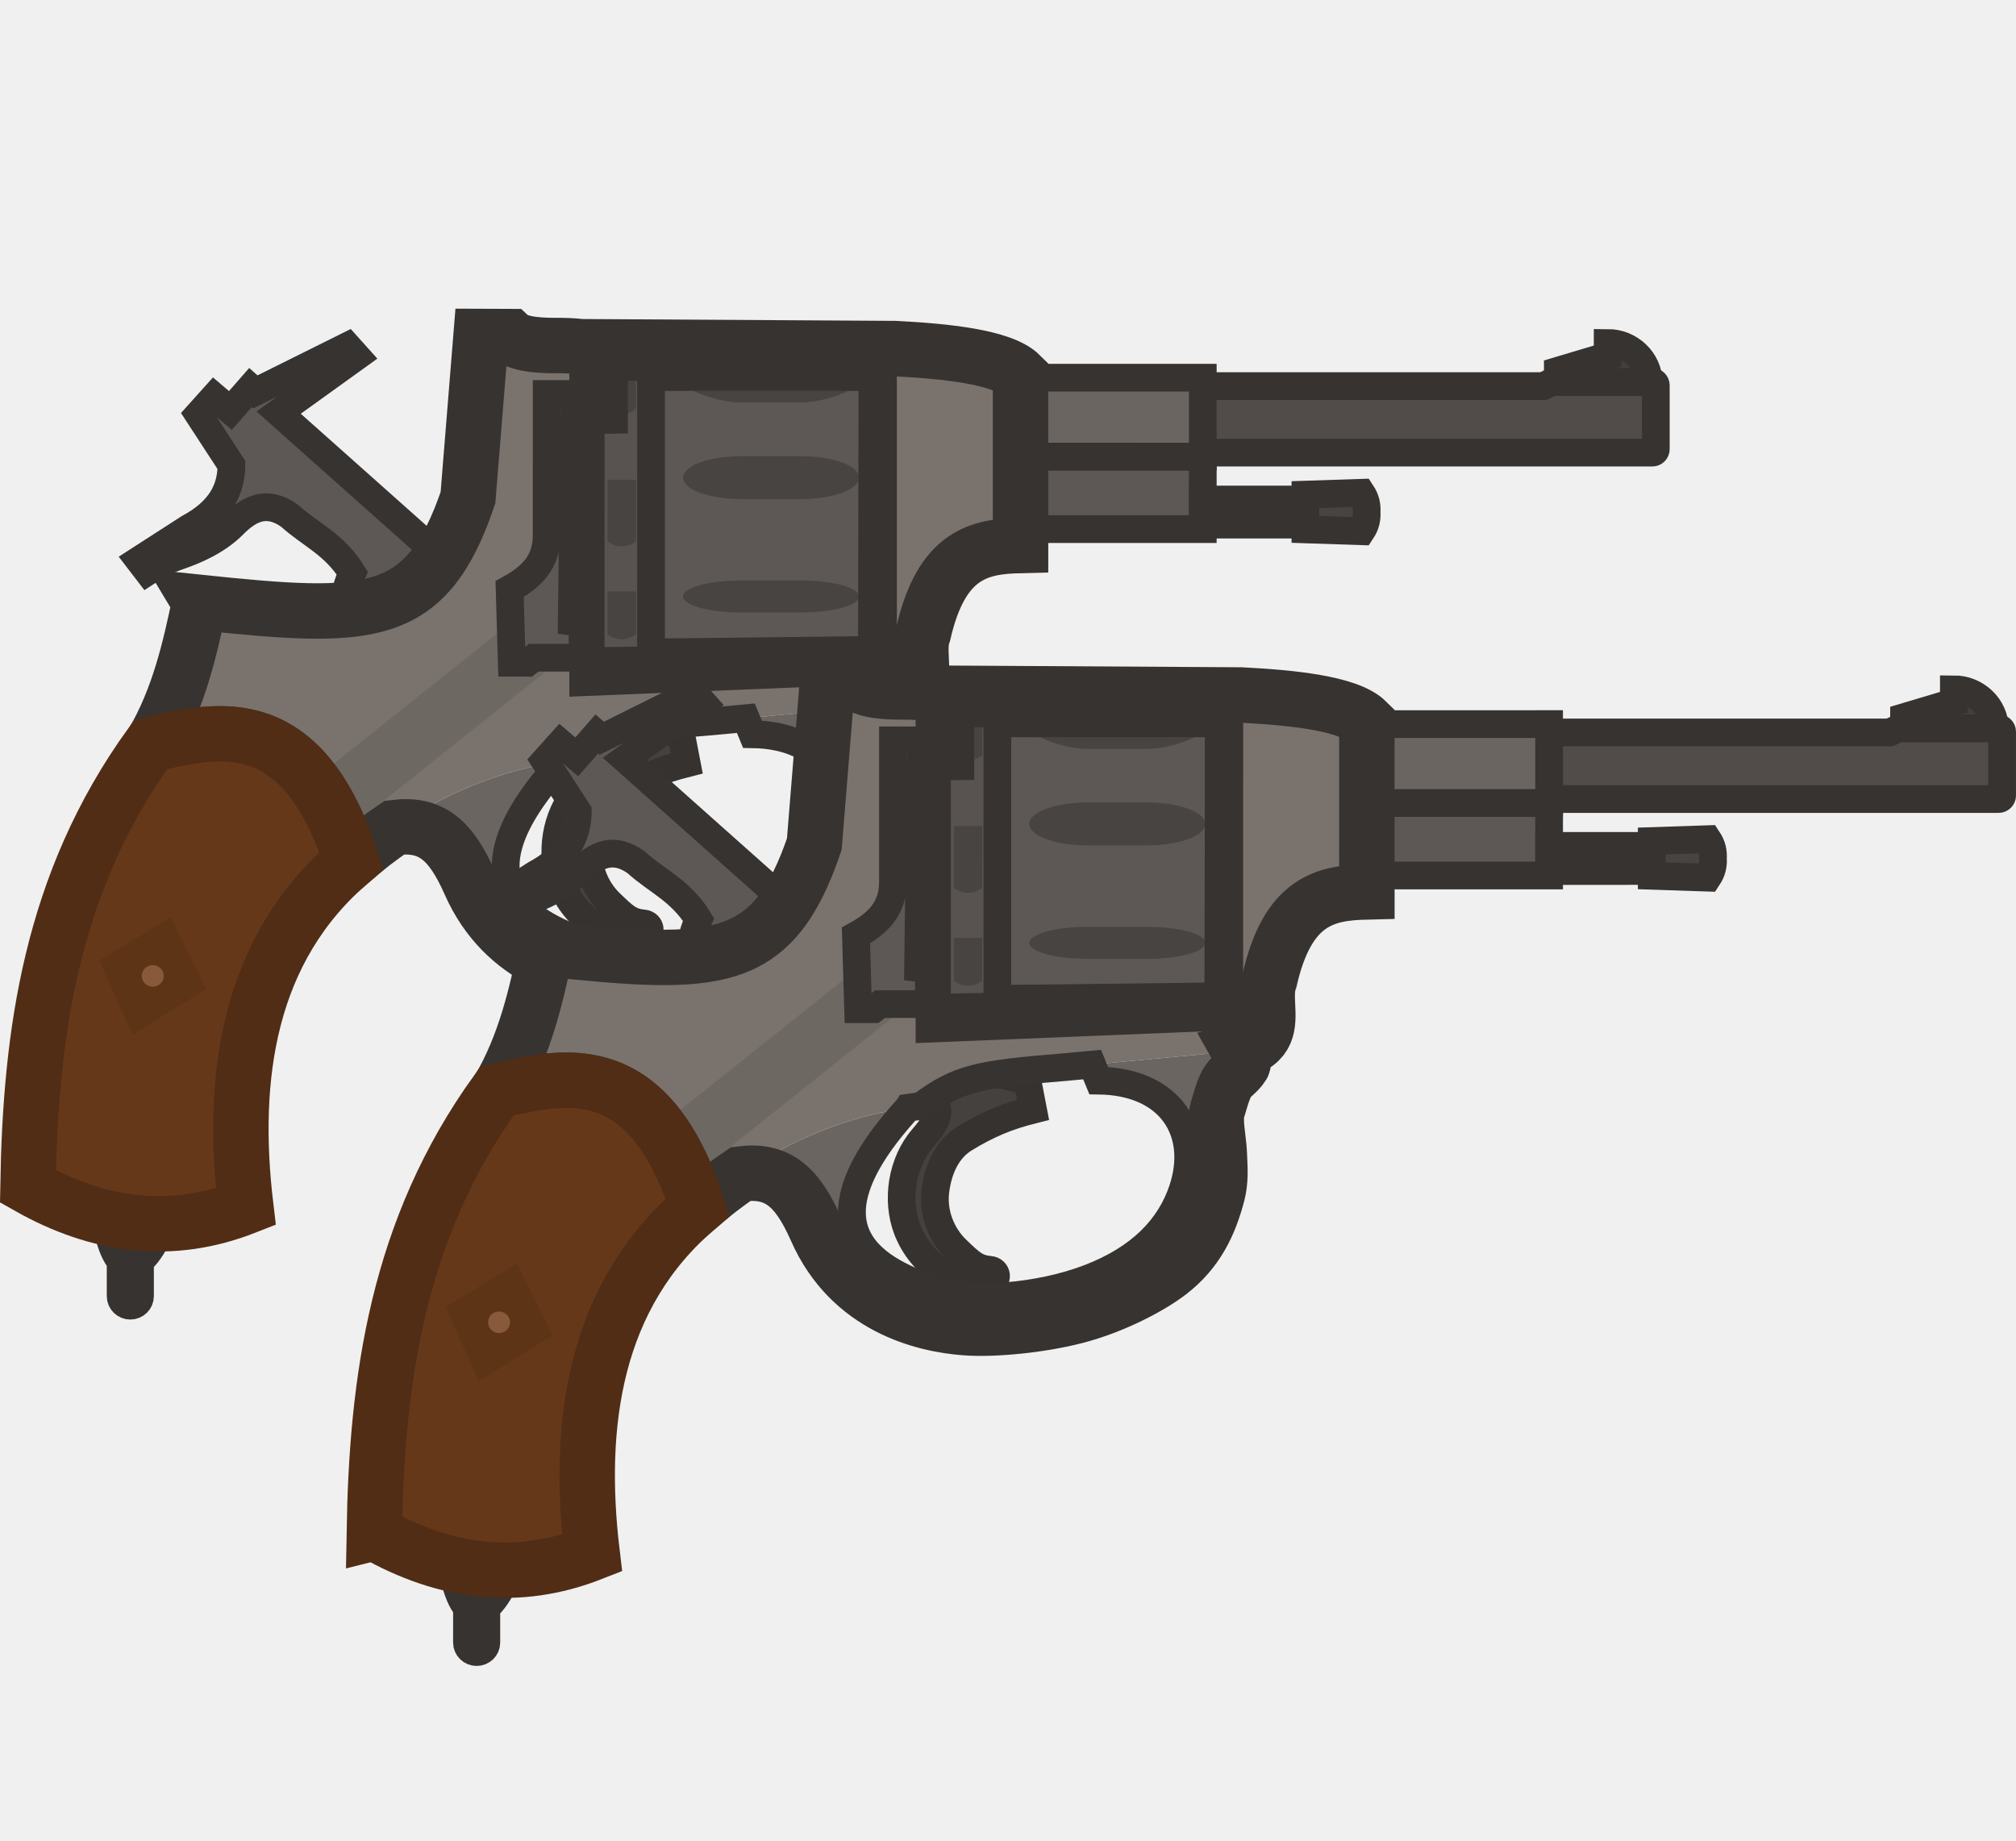
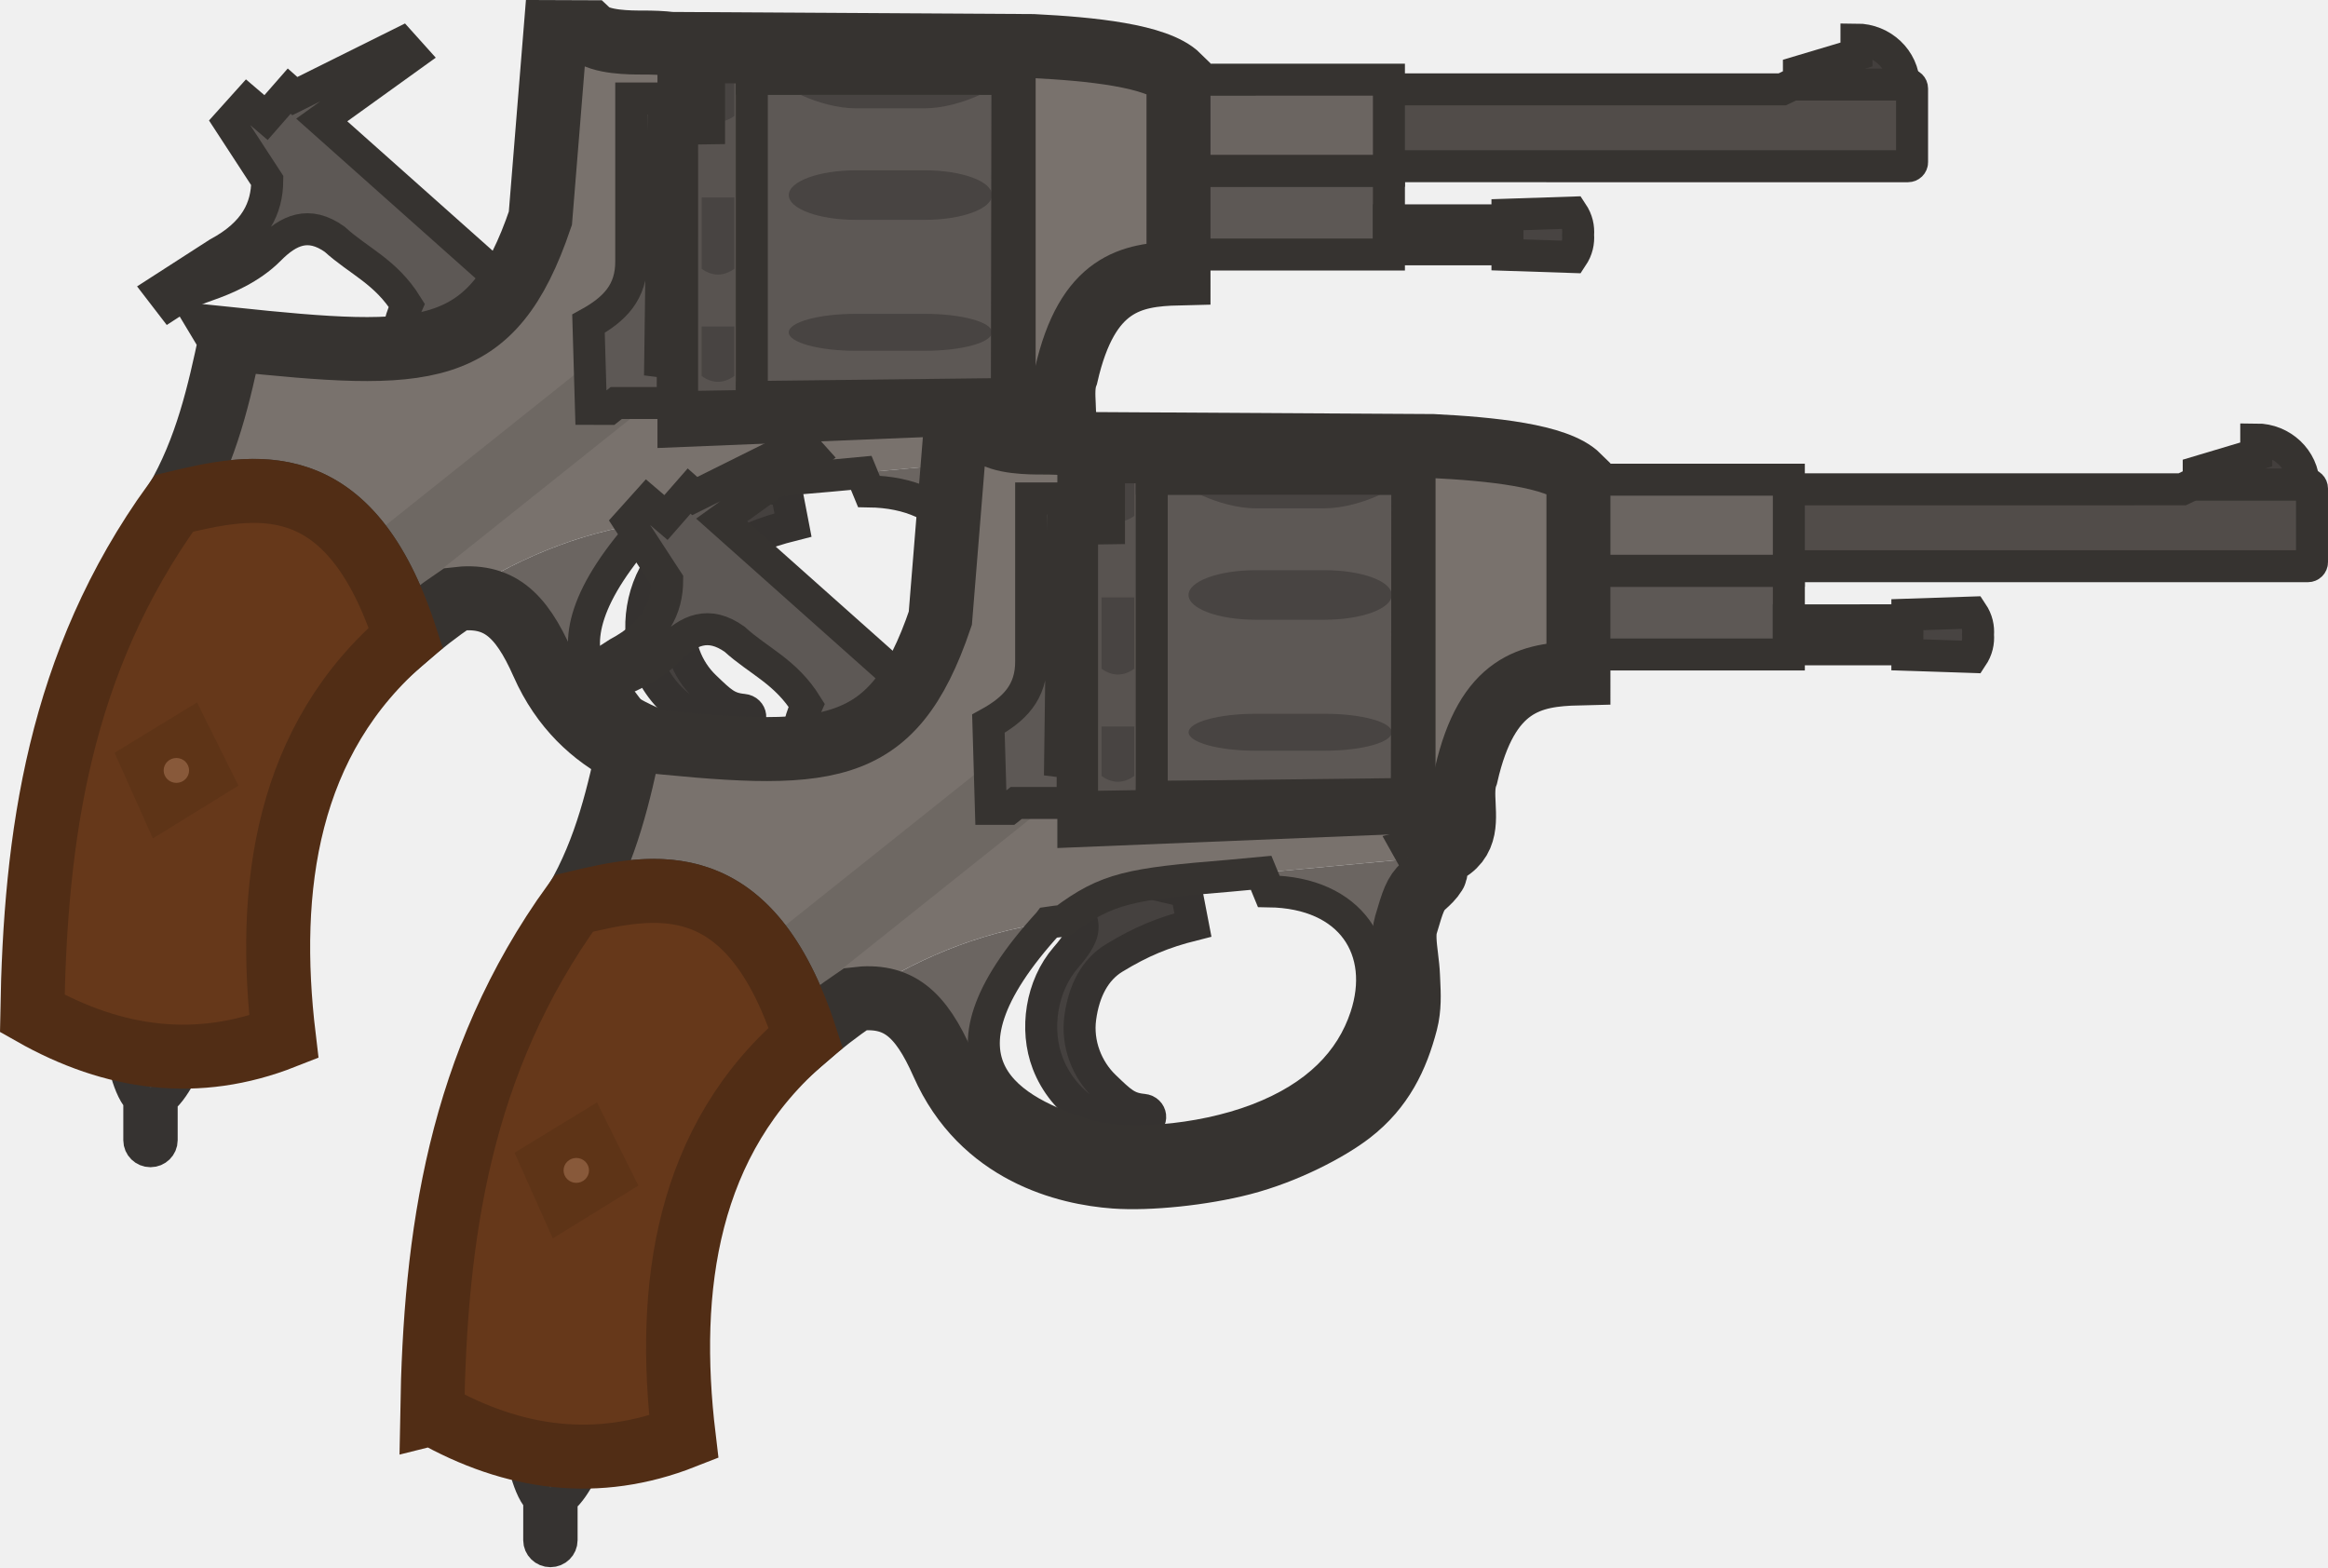
- <svg xmlns="http://www.w3.org/2000/svg" width="120.49" height="110" viewBox="0 0 120.49 110" fill="none" version="1.1" id="svg60">
-   <g clip-path="url(#clip0_1485_351)" id="g60" transform="rotate(30,55.25787,53.25702)">
+ <svg xmlns="http://www.w3.org/2000/svg" width="120.49" height="81.12" viewBox="0 0 120.49 81.12" fill="none" version="1.1" id="svg60">
+   <g clip-path="url(#clip0_1485_351)" id="g60" transform="rotate(30,89.68381,44.03262)">
    <path d="M 40.005,31.805 79.822,8.817 C 79.923,8.758 79.959,8.631 79.902,8.532 L 77.994,5.227 C 77.937,5.128 77.808,5.095 77.707,5.153 L 72.525,8.146 72.198,8.624 38.016,28.359 Z" fill="#514c49" stroke="#363330" stroke-width="1.656" stroke-miterlimit="3.994" stroke-linecap="round" id="path1" />
    <path fill-rule="evenodd" clip-rule="evenodd" d="m 27.529,58.328 c 1.652,-0.331 4.922,-2.038 4.922,-2.038 0.912,-0.262 1.44,-0.073 1.726,0.315 0.293,0.398 0.274,0.996 0.1,1.897 -0.369,1.908 0.469,4.029 1.923,5.206 1.748,1.416 4.309,1.623 5.898,0.183 0.325,-0.295 -0.016,-0.746 -0.414,-0.563 -0.754,0.346 -1.177,0.238 -2.336,-0.049 -1.223,-0.303 -2.347,-1.191 -2.862,-2.444 -0.541,-1.314 -0.587,-2.547 -0.032,-3.562 0.793,-1.449 1.55,-2.428 2.675,-3.52 l -1.15,-1.328 -8.426,2.554 z" fill="#45413f" stroke="#353230" stroke-width="1.656" stroke-miterlimit="3.994" stroke-linecap="round" id="path2" />
    <path d="M 18.331,58.801 C 17.492,57.252 16.316,55.899 16.129,53.897 14.31,52.926 12.838,53.169 11.192,52.806 9.543,52.648 8.888,53.591 8.533,54.944 8.179,56.296 7.3,57.44 6.674,58.164 6.049,58.888 5.827,59.264 5.49,59.935 L 4.703,59.61 6.324,56.456 c 1.163,-1.874 1.027,-3.302 0.328,-4.537 l -3.225,-1.637 0.293,-1.386 1.247,0.231 0.353,-1.785 0.382,0.078 3.4,-5.126 0.787,0.257 -2.363,5.242 15.493,3.203 z" fill="#5d5855" stroke="#363330" stroke-width="1.656" stroke-miterlimit="3.994" stroke-linecap="round" id="path3" />
    <path fill-rule="evenodd" clip-rule="evenodd" d="M 10.872,68.661 C 10.885,65.517 9.997,62.685 9.115,59.978 18.413,55.826 21.392,54.191 19.87,46.54 l -4.143,-8.734 1.522,-0.871 c 0.771,0.171 2.119,-0.607 2.616,-0.894 0.497,-0.287 0.906,-0.505 1.348,-0.695 l 16.28,-9.272 c 2.641,-1.353 5.811,-2.792 7.313,-2.395 l 5.093,8.821 c -2.08,1.268 -3.851,2.774 -2.405,7.458 0.077,0.493 0.37,0.949 0.663,1.404 0.61,0.947 1.219,1.894 -0.117,3.184 l -8.533,6.049 c -4.244,2.938 -5.179,3.721 -6.296,6.329 -4.2,3.056 -6.956,7.342 -8.525,11.9 C 17.739,62.554 13.993,65.806 10.973,68.663 Z M 46.499,43.058 37.329,27.175 21.8,36.113 31.348,52.651 Z" fill="#79726d" id="path4" />
    <path d="m 23.393,67.734 c -1.124,-0.874 -2.158,-1.486 -3.115,-1.887 l 6.055,-15.44 3.369,1.24 z" fill="#6e6863" id="path5" />
    <path d="M 27.502,45.983 43.02,37.023 40.706,33.015 25.188,41.975 Z" fill="#484442" id="path6" />
    <path d="M 40.21,32.167 39.463,32.12 37.474,28.674 37.807,28.004 Z" fill="#45413f" id="path7" />
    <path fill-rule="evenodd" clip-rule="evenodd" d="m 47.249,27.898 2.166,3.752 9.427,-5.443 -2.167,-3.753 z" fill="#5d5855" stroke="#363330" stroke-width="1.656" stroke-miterlimit="3.994" stroke-linecap="round" id="path8" />
    <path fill-rule="evenodd" clip-rule="evenodd" d="m 47.248,27.896 -2.358,-4.083 9.427,-5.443 2.358,4.084 z" fill="#6b6561" stroke="#363330" stroke-width="1.656" stroke-miterlimit="3.994" stroke-linecap="round" id="path9" />
    <path d="M 72.821,7.978 77.524,5.263 C 76.855,4.158 75.383,3.809 74.234,4.471 l 0.387,0.671 -2.134,2.259 z" fill="#433f3d" stroke="#363330" stroke-width="1.656" stroke-miterlimit="3.994" stroke-linecap="round" id="path10" />
    <path d="m 63.272,21.607 0.75,1.299 -5.316,3.069 -0.75,-1.299 z" fill="#534e4b" stroke="#363330" stroke-width="1.656" stroke-miterlimit="3.994" stroke-linecap="round" id="path11" />
    <path fill-rule="evenodd" clip-rule="evenodd" d="M 31.108,51.336 34.203,49.481 33.977,49.078 45.329,42.347 37.203,28.196 25.741,34.813 25.446,34.301 22.317,36.108 Z" fill="#585350" id="path12" />
    <path d="m 33.97,49.078 -8.236,-14.265 11.461,-6.617 8.236,14.265 z" fill="#5d5855" stroke="#363330" stroke-width="1.656" stroke-miterlimit="3.994" stroke-linecap="round" id="path13" />
    <path fill-rule="evenodd" clip-rule="evenodd" d="m 23.193,35.605 1.466,-0.847 1.256,2.176 c -0.28,0.625 -0.785,0.917 -1.466,0.847 z" fill="#484442" id="path14" />
    <path fill-rule="evenodd" clip-rule="evenodd" d="m 29.898,47.222 1.466,-0.847 1.28,2.217 c -0.28,0.625 -0.785,0.917 -1.466,0.847 z" fill="#484442" id="path15" />
    <path fill-rule="evenodd" clip-rule="evenodd" d="m 26.559,41.435 1.466,-0.847 1.846,3.197 c -0.28,0.625 -0.785,0.917 -1.466,0.847 z" fill="#484442" id="path16" />
    <path fill-rule="evenodd" clip-rule="evenodd" d="m 32.773,36.225 3.086,-1.782 c 1.668,-0.963 3.297,-1.244 3.652,-0.628 0.355,0.615 -0.702,1.885 -2.37,2.849 l -3.086,1.782 c -1.668,0.963 -3.297,1.244 -3.652,0.628 -0.355,-0.615 0.702,-1.885 2.37,-2.849 z" fill="#484442" id="path17" />
    <path d="m 39.572,40.878 -3.086,1.782 c -1.663,0.96 -2.797,2.109 -2.533,2.567 0.264,0.457 1.826,0.05 3.49,-0.911 l 3.086,-1.782 c 1.663,-0.96 2.797,-2.109 2.533,-2.567 -0.264,-0.457 -1.826,-0.05 -3.49,0.911 z" fill="#484442" id="path18" />
    <path fill-rule="evenodd" clip-rule="evenodd" d="m 36.619,28.819 c 0.628,-0.363 -0.702,1.885 -2.37,2.849 l -3.086,1.782 c -1.668,0.963 -4.281,0.991 -3.652,0.629 z" fill="#484442" id="path19" />
    <path d="m 63.124,21.355 1.039,1.8 2.956,-1.579 C 67.15,21.105 67.021,20.738 66.81,20.427 66.647,20.089 66.393,19.795 65.969,19.585 Z" fill="#484442" stroke="#363330" stroke-width="1.656" stroke-miterlimit="3.994" stroke-linecap="round" id="path20" />
    <path d="m 40.84,49.65 7.203,-5.105 c 0,0 0.611,0.363 0.604,0.633 -0.007,0.298 -0.091,0.559 -0.183,0.845 -0.183,0.567 -0.084,0.976 0.214,2.216 0.165,0.688 0.935,1.465 1.421,2.241 0.347,0.555 0.857,1.26 1.09,2.107 0.5,1.815 0.641,3.587 -0.147,5.506 -0.533,1.299 -1.866,3.428 -3.532,5.066 -1.522,1.497 -3.781,3.127 -5.364,3.894 -2.25,1.089 -6.562,2.369 -10.644,-0.615 -2.295,-1.678 -3.809,-1.965 -5.576,-0.63 1.538,-3.193 3.736,-6.128 6.692,-8.436 -2.169,9.831 3.319,9.393 7.138,8.579 1.909,-0.407 5.243,-2.606 7.313,-5.158 2.07,-2.553 2.679,-5.035 2.191,-7.394 -0.735,-3.545 -3.855,-5.212 -7.599,-3.117 z" fill="#6b6561" id="path21" />
    <path fill-rule="evenodd" clip-rule="evenodd" d="M 31.108,51.336 34.203,49.481 33.977,49.078 45.329,42.347 37.203,28.196 25.741,34.813 25.446,34.301 22.317,36.108 Z" stroke="#363330" stroke-width="1.656" stroke-miterlimit="3.994" stroke-linecap="round" id="path22" />
    <path d="M 24.704,96.432 C 23.789,96.168 22.498,94.541 22.498,94.541 l 3.285,-1.455 c 0,0 0.303,1.8 -0.079,2.762 l 1.053,1.824 c 0.156,0.271 0.059,0.62 -0.218,0.78 -0.277,0.16 -0.628,0.07 -0.785,-0.201 z" fill="#403d3a" stroke="#363331" stroke-width="1.656" stroke-miterlimit="3.994" id="path23" />
    <path d="m 9.115,59.978 c 0.882,2.707 1.77,5.54 1.757,8.684 l 0.101,8e-4 c 3.02,-2.857 6.767,-6.109 13.714,0.16 0.352,-1.024 0.763,-2.029 1.238,-3.014 1.767,-1.336 3.28,-1.048 5.576,0.63 4.082,2.984 8.393,1.704 10.643,0.615 1.583,-0.766 3.842,-2.397 5.364,-3.894 1.666,-1.637 2.998,-3.767 3.532,-5.065 0.788,-1.919 0.647,-3.69 0.147,-5.506 -0.198,-0.719 -0.595,-1.335 -0.923,-1.845 L 50.096,50.48 c -0.167,-0.267 -0.367,-0.533 -0.565,-0.796 l -0.003,-0.004 -0.002,-0.003 c -0.377,-0.501 -0.743,-0.989 -0.851,-1.439 l -8e-4,-0.003 c -0.296,-1.232 -0.396,-1.647 -0.213,-2.213 0.092,-0.285 0.176,-0.546 0.183,-0.844 0.002,-0.094 -0.07,-0.199 -0.165,-0.296 -0.179,-0.183 -0.439,-0.337 -0.439,-0.337 1.337,-1.29 0.727,-2.237 0.117,-3.184 l -10e-5,-2e-4 -2e-4,-3e-4 c -0.293,-0.455 -0.586,-0.91 -0.663,-1.403 -1.446,-4.684 0.325,-6.19 2.405,-7.458 l -5.093,-8.821 c -1.502,-0.397 -4.672,1.042 -7.313,2.395 l -16.28,9.272 c -0.443,0.189 -0.851,0.407 -1.348,0.695 -0.497,0.287 -1.845,1.065 -2.617,0.894 l -1.522,0.871 4.143,8.734 c 1.522,7.651 -1.457,9.286 -10.755,13.438 z" stroke="#363330" stroke-width="3.312" id="path24" />
    <path d="m 32.619,57.372 c 0.251,-0.2 0.333,-0.259 0.596,-0.449 1.116,-2.608 2.051,-3.391 6.295,-6.329 l 1.331,-0.943 0.821,0.632 c 3.744,-2.095 6.864,-0.428 7.599,3.117 0.489,2.358 -0.121,4.841 -2.191,7.394 -2.07,2.553 -5.404,4.751 -7.312,5.158 -3.82,0.814 -9.307,1.252 -7.138,-8.579 z" stroke="#363330" stroke-width="1.656" id="path25" />
    <path fill-rule="evenodd" clip-rule="evenodd" d="M 17.677,95.336 C 22.537,95.298 26.573,93.627 29.557,89.878 24.908,83.67 21.947,76.476 24.69,68.824 17.626,62.449 13.871,65.916 10.824,68.805 9.79,78.937 13.231,87.331 17.677,95.336 Z" fill="#66381a" stroke="#512d15" stroke-width="3.312" stroke-miterlimit="3.994" stroke-linecap="round" id="path26" />
    <path fill-rule="evenodd" clip-rule="evenodd" d="m 18.55,84.369 2.468,-4.581 -4.007,-2.658 -2.394,4.391 z" fill="#5e3417" id="path27" />
    <path d="m 18.166,81.271 c 0.315,-0.182 0.426,-0.579 0.248,-0.887 -0.178,-0.308 -0.578,-0.411 -0.892,-0.229 -0.315,0.182 -0.426,0.579 -0.248,0.887 0.178,0.308 0.577,0.411 0.892,0.229 z" fill="#88593a" id="path28" />
    <path d="m 46.5,43.056 -9.17,-15.883 -15.529,8.938 9.548,16.538 z" stroke="#363330" stroke-width="1.656" stroke-miterlimit="3.994" stroke-linecap="round" id="path29" />
    <path fill-rule="evenodd" clip-rule="evenodd" d="m 27.87,53.315 -0.8,0.461 -2.316,-3.754 c 0.798,-1.318 1.113,-2.522 0.295,-3.915 l -4.207,-7.286 3.488,-2.014 0.772,1.337 -2.035,1.215 5.875,10.493 0.949,-0.401 0.198,0.328 -0.321,0.202 0.813,1.418 -2.529,1.46 z" fill="#5d5855" stroke="#363330" stroke-width="1.656" stroke-miterlimit="3.994" stroke-linecap="round" id="path30" />
    <path d="M 68.283,39.385 108.1,16.397 c 0.101,-0.058 0.136,-0.186 0.079,-0.285 l -1.908,-3.305 c -0.057,-0.099 -0.185,-0.132 -0.286,-0.074 l -5.183,2.992 -0.327,0.479 -34.181,19.735 z" fill="#514c49" stroke="#363330" stroke-width="1.656" stroke-miterlimit="3.994" stroke-linecap="round" id="path31" />
    <path fill-rule="evenodd" clip-rule="evenodd" d="m 55.807,65.908 c 1.651,-0.331 4.922,-2.038 4.922,-2.038 0.912,-0.262 1.44,-0.073 1.726,0.315 0.293,0.398 0.274,0.996 0.1,1.897 -0.369,1.908 0.469,4.029 1.922,5.206 1.748,1.416 4.309,1.623 5.898,0.183 0.326,-0.295 -0.016,-0.746 -0.414,-0.563 -0.754,0.346 -1.177,0.238 -2.336,-0.049 -1.223,-0.303 -2.347,-1.191 -2.862,-2.444 -0.541,-1.314 -0.587,-2.547 -0.032,-3.562 0.793,-1.449 1.55,-2.428 2.675,-3.52 l -1.15,-1.328 -8.426,2.554 z" fill="#45413f" stroke="#353230" stroke-width="1.656" stroke-miterlimit="3.994" stroke-linecap="round" id="path32" />
    <path d="m 46.609,66.381 c -0.84,-1.549 -2.015,-2.902 -2.203,-4.904 -1.819,-0.972 -3.291,-0.728 -4.937,-1.091 -1.649,-0.158 -2.304,0.785 -2.659,2.138 -0.355,1.353 -1.234,2.496 -1.859,3.22 -0.625,0.724 -0.848,1.1 -1.184,1.771 L 32.98,67.19 34.601,64.035 c 1.163,-1.874 1.028,-3.302 0.328,-4.537 l -3.225,-1.637 0.293,-1.386 1.247,0.231 0.353,-1.785 0.382,0.078 3.4,-5.126 0.787,0.257 -2.363,5.242 15.493,3.203 z" fill="#5d5855" stroke="#363330" stroke-width="1.656" stroke-miterlimit="3.994" stroke-linecap="round" id="path33" />
    <path fill-rule="evenodd" clip-rule="evenodd" d="m 39.149,76.242 c 0.013,-3.144 -0.875,-5.977 -1.757,-8.684 9.298,-4.152 12.277,-5.787 10.755,-13.438 l -4.143,-8.734 1.522,-0.871 c 0.771,0.171 2.119,-0.607 2.616,-0.894 0.498,-0.287 0.906,-0.505 1.348,-0.695 l 16.28,-9.272 c 2.641,-1.353 5.811,-2.792 7.313,-2.395 l 5.093,8.821 c -2.08,1.268 -3.851,2.774 -2.405,7.457 0.077,0.493 0.37,0.949 0.663,1.404 0.61,0.947 1.219,1.894 -0.117,3.184 l -8.533,6.049 c -4.244,2.938 -5.179,3.721 -6.296,6.329 -4.2,3.056 -6.956,7.342 -8.525,11.9 -6.947,-6.269 -10.693,-3.017 -13.714,-0.16 z m 35.627,-25.603 -9.17,-15.883 -15.529,8.938 9.548,16.538 z" fill="#79726d" id="path34" />
    <path d="M 51.67,75.314 C 50.546,74.44 49.512,73.828 48.555,73.427 l 6.055,-15.441 3.369,1.24 z" fill="#6e6863" id="path35" />
    <path d="M 55.779,53.563 71.297,44.603 68.983,40.595 53.465,49.555 Z" fill="#484442" id="path36" />
    <path d="m 68.487,39.747 -0.747,-0.047 -1.989,-3.446 0.333,-0.67 z" fill="#45413f" id="path37" />
    <path fill-rule="evenodd" clip-rule="evenodd" d="m 75.526,35.478 2.166,3.752 9.427,-5.443 -2.167,-3.753 z" fill="#5d5855" stroke="#363330" stroke-width="1.656" stroke-miterlimit="3.994" stroke-linecap="round" id="path38" />
    <path fill-rule="evenodd" clip-rule="evenodd" d="m 75.525,35.477 -2.358,-4.083 9.427,-5.443 2.358,4.084 z" fill="#6b6561" stroke="#363330" stroke-width="1.656" stroke-miterlimit="3.994" stroke-linecap="round" id="path39" />
    <path d="m 101.091,15.558 4.703,-2.715 c -0.669,-1.105 -2.142,-1.454 -3.29,-0.791 l 0.387,0.671 -2.133,2.259 z" fill="#433f3d" stroke="#363330" stroke-width="1.656" stroke-miterlimit="3.994" stroke-linecap="round" id="path40" />
    <path d="m 91.549,29.187 0.75,1.299 -5.316,3.07 -0.75,-1.299 z" fill="#534e4b" stroke="#363330" stroke-width="1.656" stroke-miterlimit="3.994" stroke-linecap="round" id="path41" />
    <path fill-rule="evenodd" clip-rule="evenodd" d="m 59.386,58.916 3.095,-1.855 -0.226,-0.403 11.351,-6.731 -8.126,-14.151 -11.461,6.617 -0.295,-0.512 -3.129,1.807 z" fill="#585350" id="path42" />
    <path d="M 62.248,56.661 54.012,42.395 65.473,35.778 73.709,50.044 Z" fill="#5d5855" stroke="#363330" stroke-width="1.656" stroke-miterlimit="3.994" stroke-linecap="round" id="path43" />
    <path fill-rule="evenodd" clip-rule="evenodd" d="m 51.471,43.185 1.466,-0.847 1.256,2.176 c -0.28,0.625 -0.785,0.917 -1.466,0.847 z" fill="#484442" id="path44" />
    <path fill-rule="evenodd" clip-rule="evenodd" d="m 58.176,54.802 1.466,-0.847 1.28,2.217 c -0.28,0.625 -0.785,0.917 -1.466,0.847 z" fill="#484442" id="path45" />
    <path fill-rule="evenodd" clip-rule="evenodd" d="m 54.836,49.015 1.466,-0.847 1.846,3.197 c -0.28,0.625 -0.786,0.917 -1.466,0.847 z" fill="#484442" id="path46" />
    <path fill-rule="evenodd" clip-rule="evenodd" d="m 61.041,43.805 3.086,-1.782 c 1.668,-0.963 3.297,-1.244 3.652,-0.628 0.355,0.615 -0.702,1.885 -2.37,2.849 l -3.086,1.782 c -1.668,0.963 -3.297,1.244 -3.652,0.628 -0.355,-0.615 0.702,-1.885 2.37,-2.849 z" fill="#484442" id="path47" />
    <path d="m 67.846,48.458 -3.086,1.782 c -1.663,0.96 -2.797,2.109 -2.533,2.567 0.264,0.457 1.826,0.05 3.489,-0.911 l 3.086,-1.782 c 1.663,-0.96 2.797,-2.109 2.533,-2.567 -0.264,-0.457 -1.826,-0.05 -3.489,0.911 z" fill="#484442" id="path48" />
    <path fill-rule="evenodd" clip-rule="evenodd" d="m 64.897,36.399 c 0.628,-0.363 -0.702,1.885 -2.37,2.849 l -3.086,1.782 c -1.668,0.963 -4.281,0.991 -3.652,0.629 z" fill="#484442" id="path49" />
    <path d="m 91.401,28.936 1.039,1.8 2.956,-1.579 c 0.031,-0.472 -0.097,-0.839 -0.309,-1.15 -0.164,-0.339 -0.417,-0.633 -0.841,-0.842 z" fill="#484442" stroke="#363330" stroke-width="1.656" stroke-miterlimit="3.994" stroke-linecap="round" id="path50" />
    <path d="m 69.117,57.23 7.203,-5.105 c 0,0 0.611,0.363 0.604,0.633 -0.007,0.298 -0.091,0.559 -0.183,0.845 -0.183,0.567 -0.084,0.976 0.214,2.216 0.165,0.688 0.935,1.465 1.421,2.241 0.347,0.555 0.857,1.26 1.09,2.107 0.5,1.816 0.641,3.587 -0.147,5.506 -0.533,1.299 -1.866,3.428 -3.532,5.066 -1.523,1.497 -3.781,3.127 -5.364,3.893 -2.25,1.089 -6.562,2.369 -10.644,-0.615 -2.295,-1.678 -3.809,-1.965 -5.575,-0.63 1.538,-3.193 3.736,-6.128 6.692,-8.436 -2.169,9.831 3.319,9.393 7.138,8.579 1.909,-0.407 5.243,-2.606 7.313,-5.158 2.07,-2.553 2.679,-5.035 2.191,-7.394 -0.735,-3.545 -3.855,-5.212 -7.599,-3.117 z" fill="#6b6561" id="path51" />
    <path fill-rule="evenodd" clip-rule="evenodd" d="m 59.386,58.916 3.095,-1.855 -0.226,-0.403 11.351,-6.731 -8.126,-14.151 -11.461,6.617 -0.295,-0.512 -3.129,1.807 z" stroke="#363330" stroke-width="1.656" stroke-miterlimit="3.994" stroke-linecap="round" id="path52" />
    <path d="m 52.982,104.012 c -0.915,-0.264 -2.207,-1.891 -2.207,-1.891 l 3.285,-1.455 c 0,0 0.303,1.801 -0.079,2.762 l 1.053,1.824 c 0.157,0.271 0.059,0.62 -0.218,0.78 -0.277,0.16 -0.628,0.07 -0.785,-0.201 z" fill="#403d3a" stroke="#363331" stroke-width="1.656" stroke-miterlimit="3.994" id="path53" />
    <path d="m 37.392,67.558 c 0.882,2.707 1.77,5.54 1.757,8.684 l 0.101,8e-4 c 3.02,-2.857 6.767,-6.109 13.714,0.16 0.352,-1.024 0.762,-2.029 1.238,-3.014 1.767,-1.336 3.28,-1.048 5.576,0.63 4.082,2.984 8.393,1.704 10.643,0.615 1.583,-0.766 3.842,-2.397 5.364,-3.894 1.666,-1.637 2.999,-3.767 3.532,-5.065 0.788,-1.919 0.647,-3.69 0.147,-5.506 -0.198,-0.719 -0.595,-1.335 -0.923,-1.845 l -0.167,-0.262 c -0.167,-0.267 -0.367,-0.533 -0.565,-0.796 l -0.003,-0.004 -0.002,-0.003 c -0.377,-0.501 -0.743,-0.989 -0.851,-1.439 l -9e-4,-0.004 c -0.296,-1.232 -0.396,-1.647 -0.213,-2.213 0.092,-0.285 0.176,-0.546 0.183,-0.844 0.002,-0.094 -0.07,-0.199 -0.165,-0.296 -0.179,-0.183 -0.439,-0.337 -0.439,-0.337 1.337,-1.29 0.727,-2.237 0.117,-3.184 l -2e-4,-3e-4 -1e-4,-2e-4 c -0.293,-0.455 -0.586,-0.91 -0.663,-1.403 -1.446,-4.684 0.325,-6.19 2.405,-7.458 l -5.093,-8.821 c -1.502,-0.397 -4.672,1.042 -7.313,2.395 l -16.28,9.272 c -0.443,0.189 -0.851,0.407 -1.348,0.695 -0.497,0.287 -1.845,1.065 -2.616,0.894 l -1.522,0.871 4.143,8.734 c 1.522,7.651 -1.456,9.286 -10.755,13.438 z" stroke="#363330" stroke-width="3.312" id="path54" />
    <path d="m 60.893,64.952 c 0.251,-0.2 0.333,-0.259 0.596,-0.449 1.116,-2.608 2.051,-3.391 6.295,-6.329 l 1.331,-0.943 0.821,0.632 c 3.744,-2.095 6.864,-0.428 7.599,3.117 0.489,2.358 -0.121,4.841 -2.191,7.394 -2.07,2.553 -5.404,4.751 -7.313,5.158 -3.82,0.814 -9.307,1.252 -7.138,-8.579 z" stroke="#363330" stroke-width="1.656" id="path55" />
    <path fill-rule="evenodd" clip-rule="evenodd" d="m 45.954,102.916 c 4.861,-0.038 8.896,-1.709 11.88,-5.458 -4.649,-6.207 -7.61,-13.402 -4.867,-21.053 -7.064,-6.375 -10.819,-2.908 -13.866,-0.019 -1.034,10.132 2.406,18.526 6.852,26.531 z" fill="#66381a" stroke="#512d15" stroke-width="3.312" stroke-miterlimit="3.994" stroke-linecap="round" id="path56" />
    <path fill-rule="evenodd" clip-rule="evenodd" d="m 46.828,91.949 2.468,-4.581 -4.007,-2.658 -2.394,4.391 z" fill="#5e3417" id="path57" />
    <path d="m 46.443,88.851 c 0.315,-0.182 0.426,-0.579 0.248,-0.887 -0.178,-0.308 -0.577,-0.411 -0.892,-0.229 -0.315,0.182 -0.426,0.579 -0.248,0.887 0.178,0.308 0.578,0.411 0.892,0.229 z" fill="#88593a" id="path58" />
    <path d="M 74.777,50.639 65.608,34.756 50.078,43.694 59.626,60.232 Z" stroke="#363330" stroke-width="1.656" stroke-miterlimit="3.994" stroke-linecap="round" id="path59" />
    <path fill-rule="evenodd" clip-rule="evenodd" d="m 56.147,60.895 -0.8,0.461 -2.316,-3.754 c 0.798,-1.318 1.113,-2.522 0.295,-3.915 l -4.207,-7.286 3.488,-2.014 0.772,1.337 -2.035,1.215 5.875,10.493 0.949,-0.401 0.198,0.328 -0.321,0.202 0.813,1.418 -2.529,1.46 z" fill="#5d5855" stroke="#363330" stroke-width="1.656" stroke-miterlimit="3.994" stroke-linecap="round" id="path60" />
  </g>
  <defs id="defs60">
    <clipPath id="clip0_1485_351">
      <rect width="110" height="110" fill="#ffffff" id="rect60" x="0" y="0" />
    </clipPath>
  </defs>
</svg>
